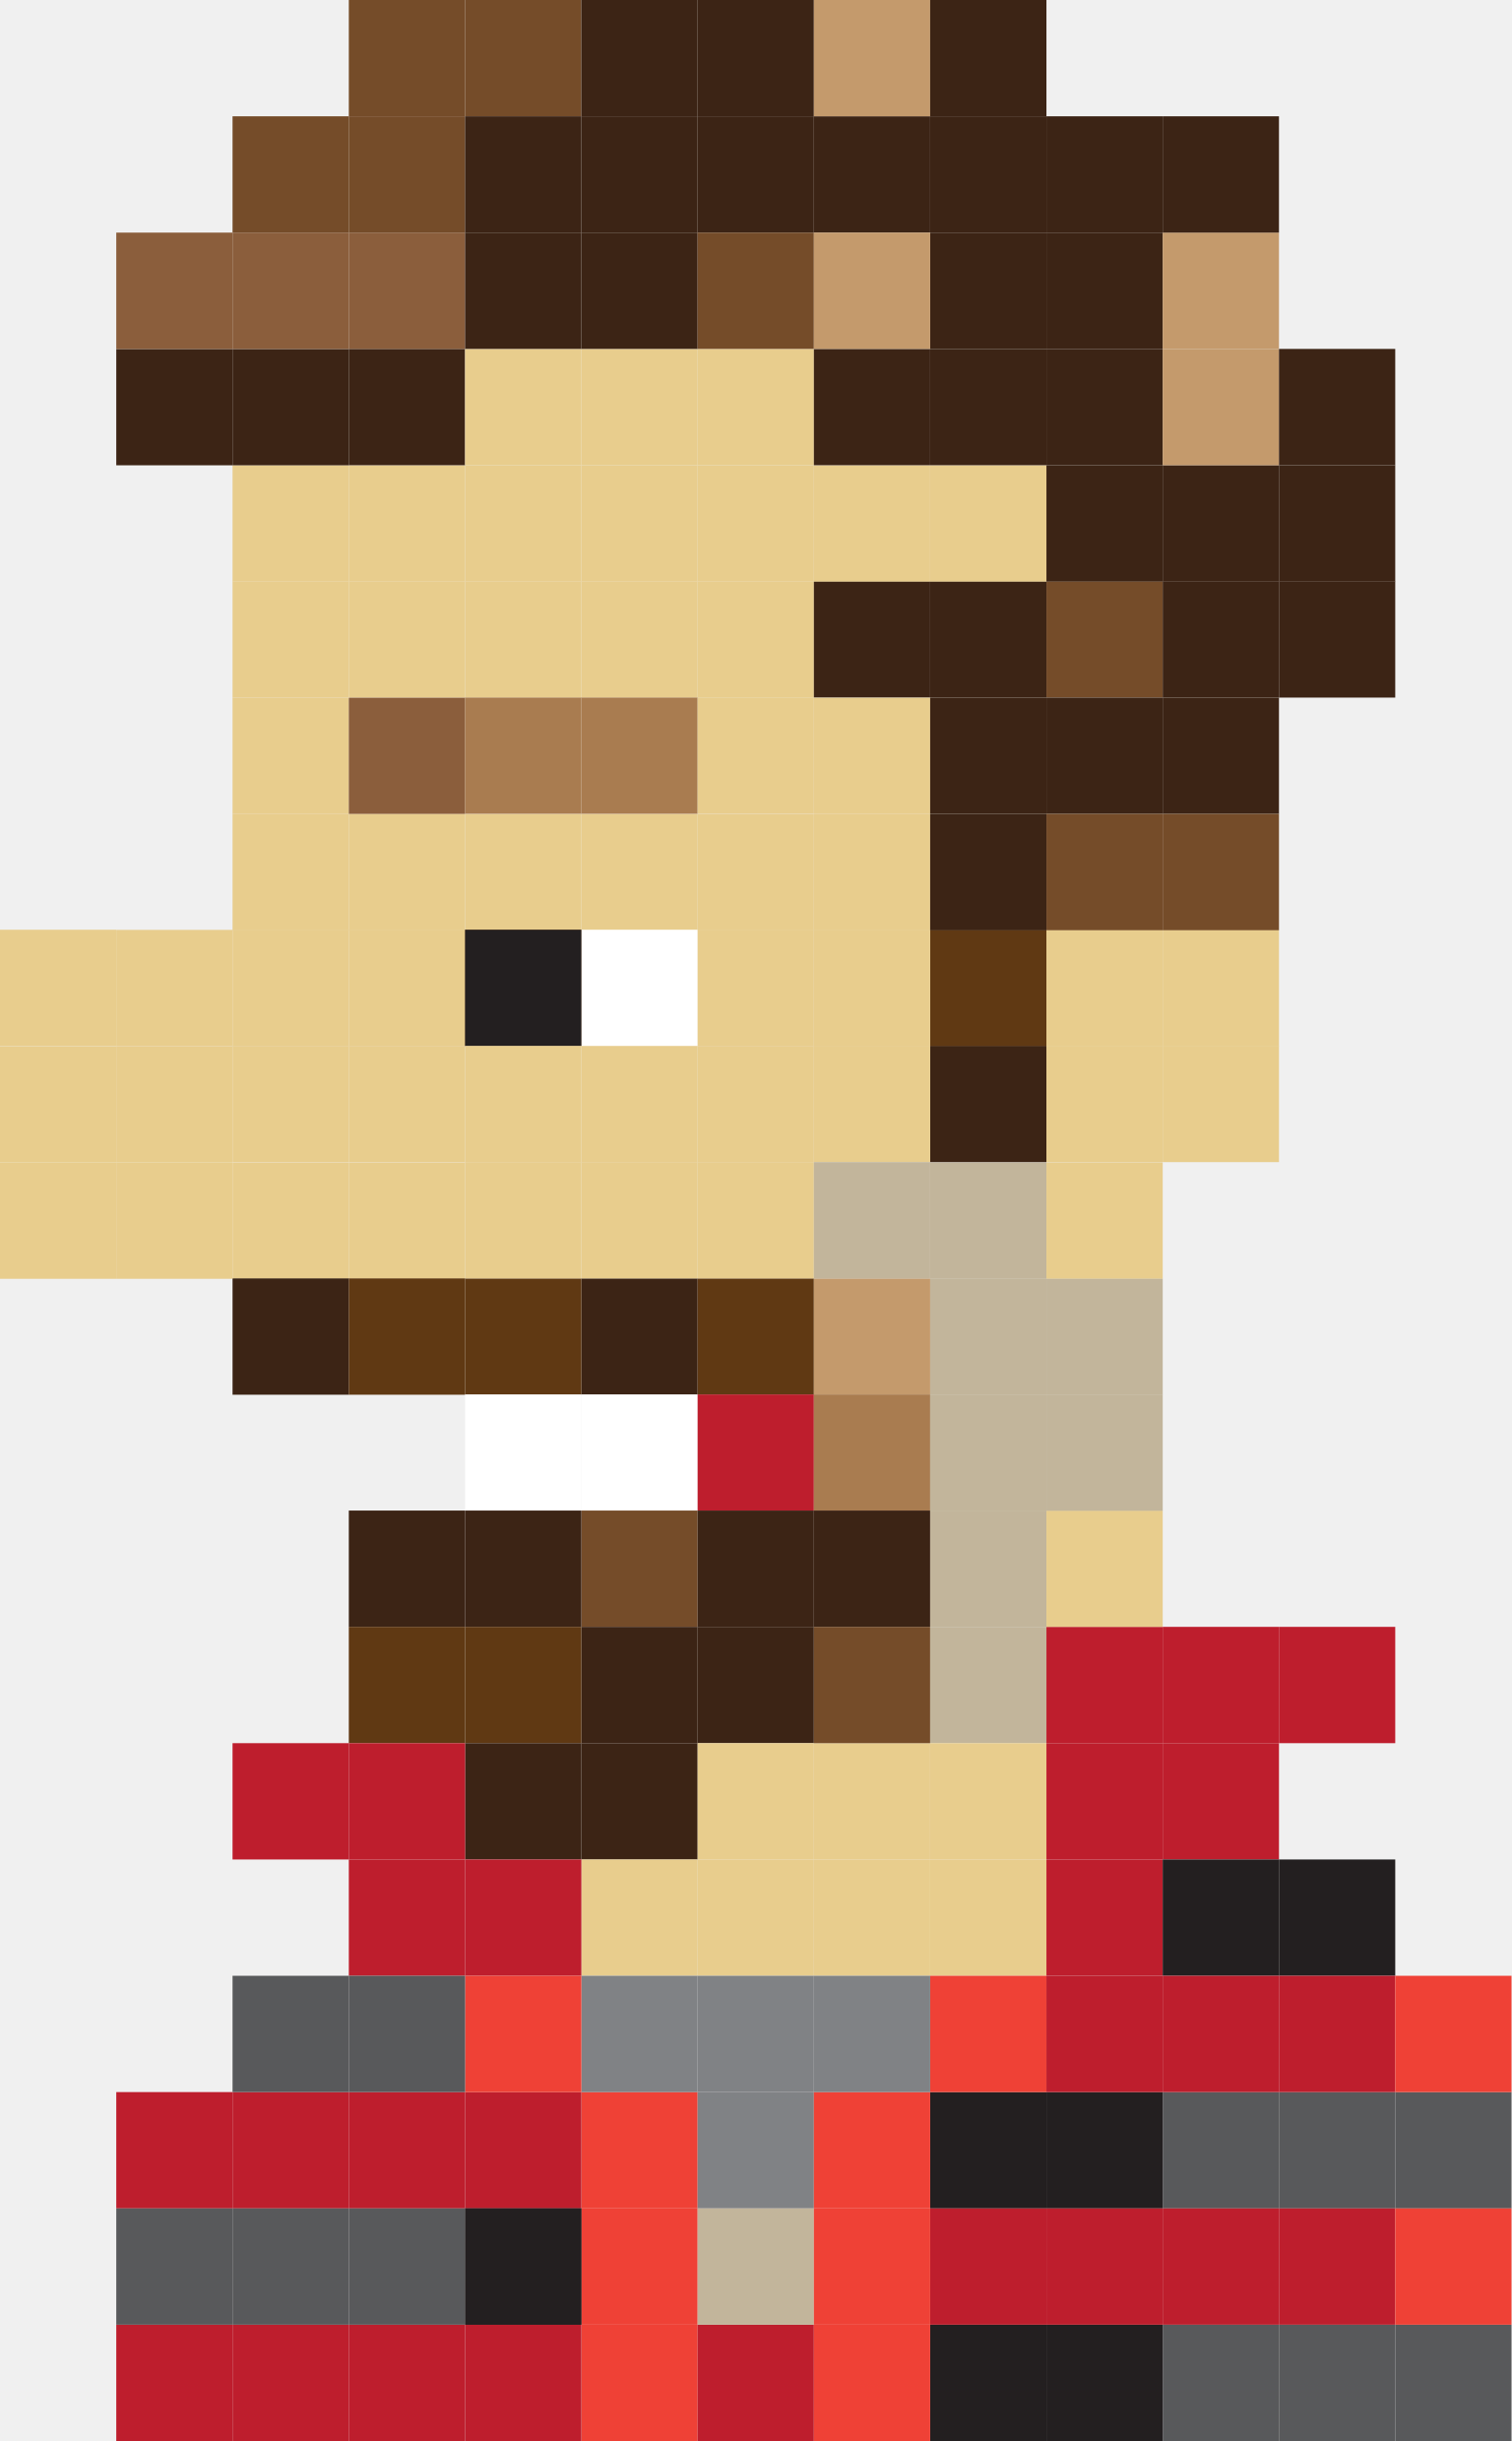
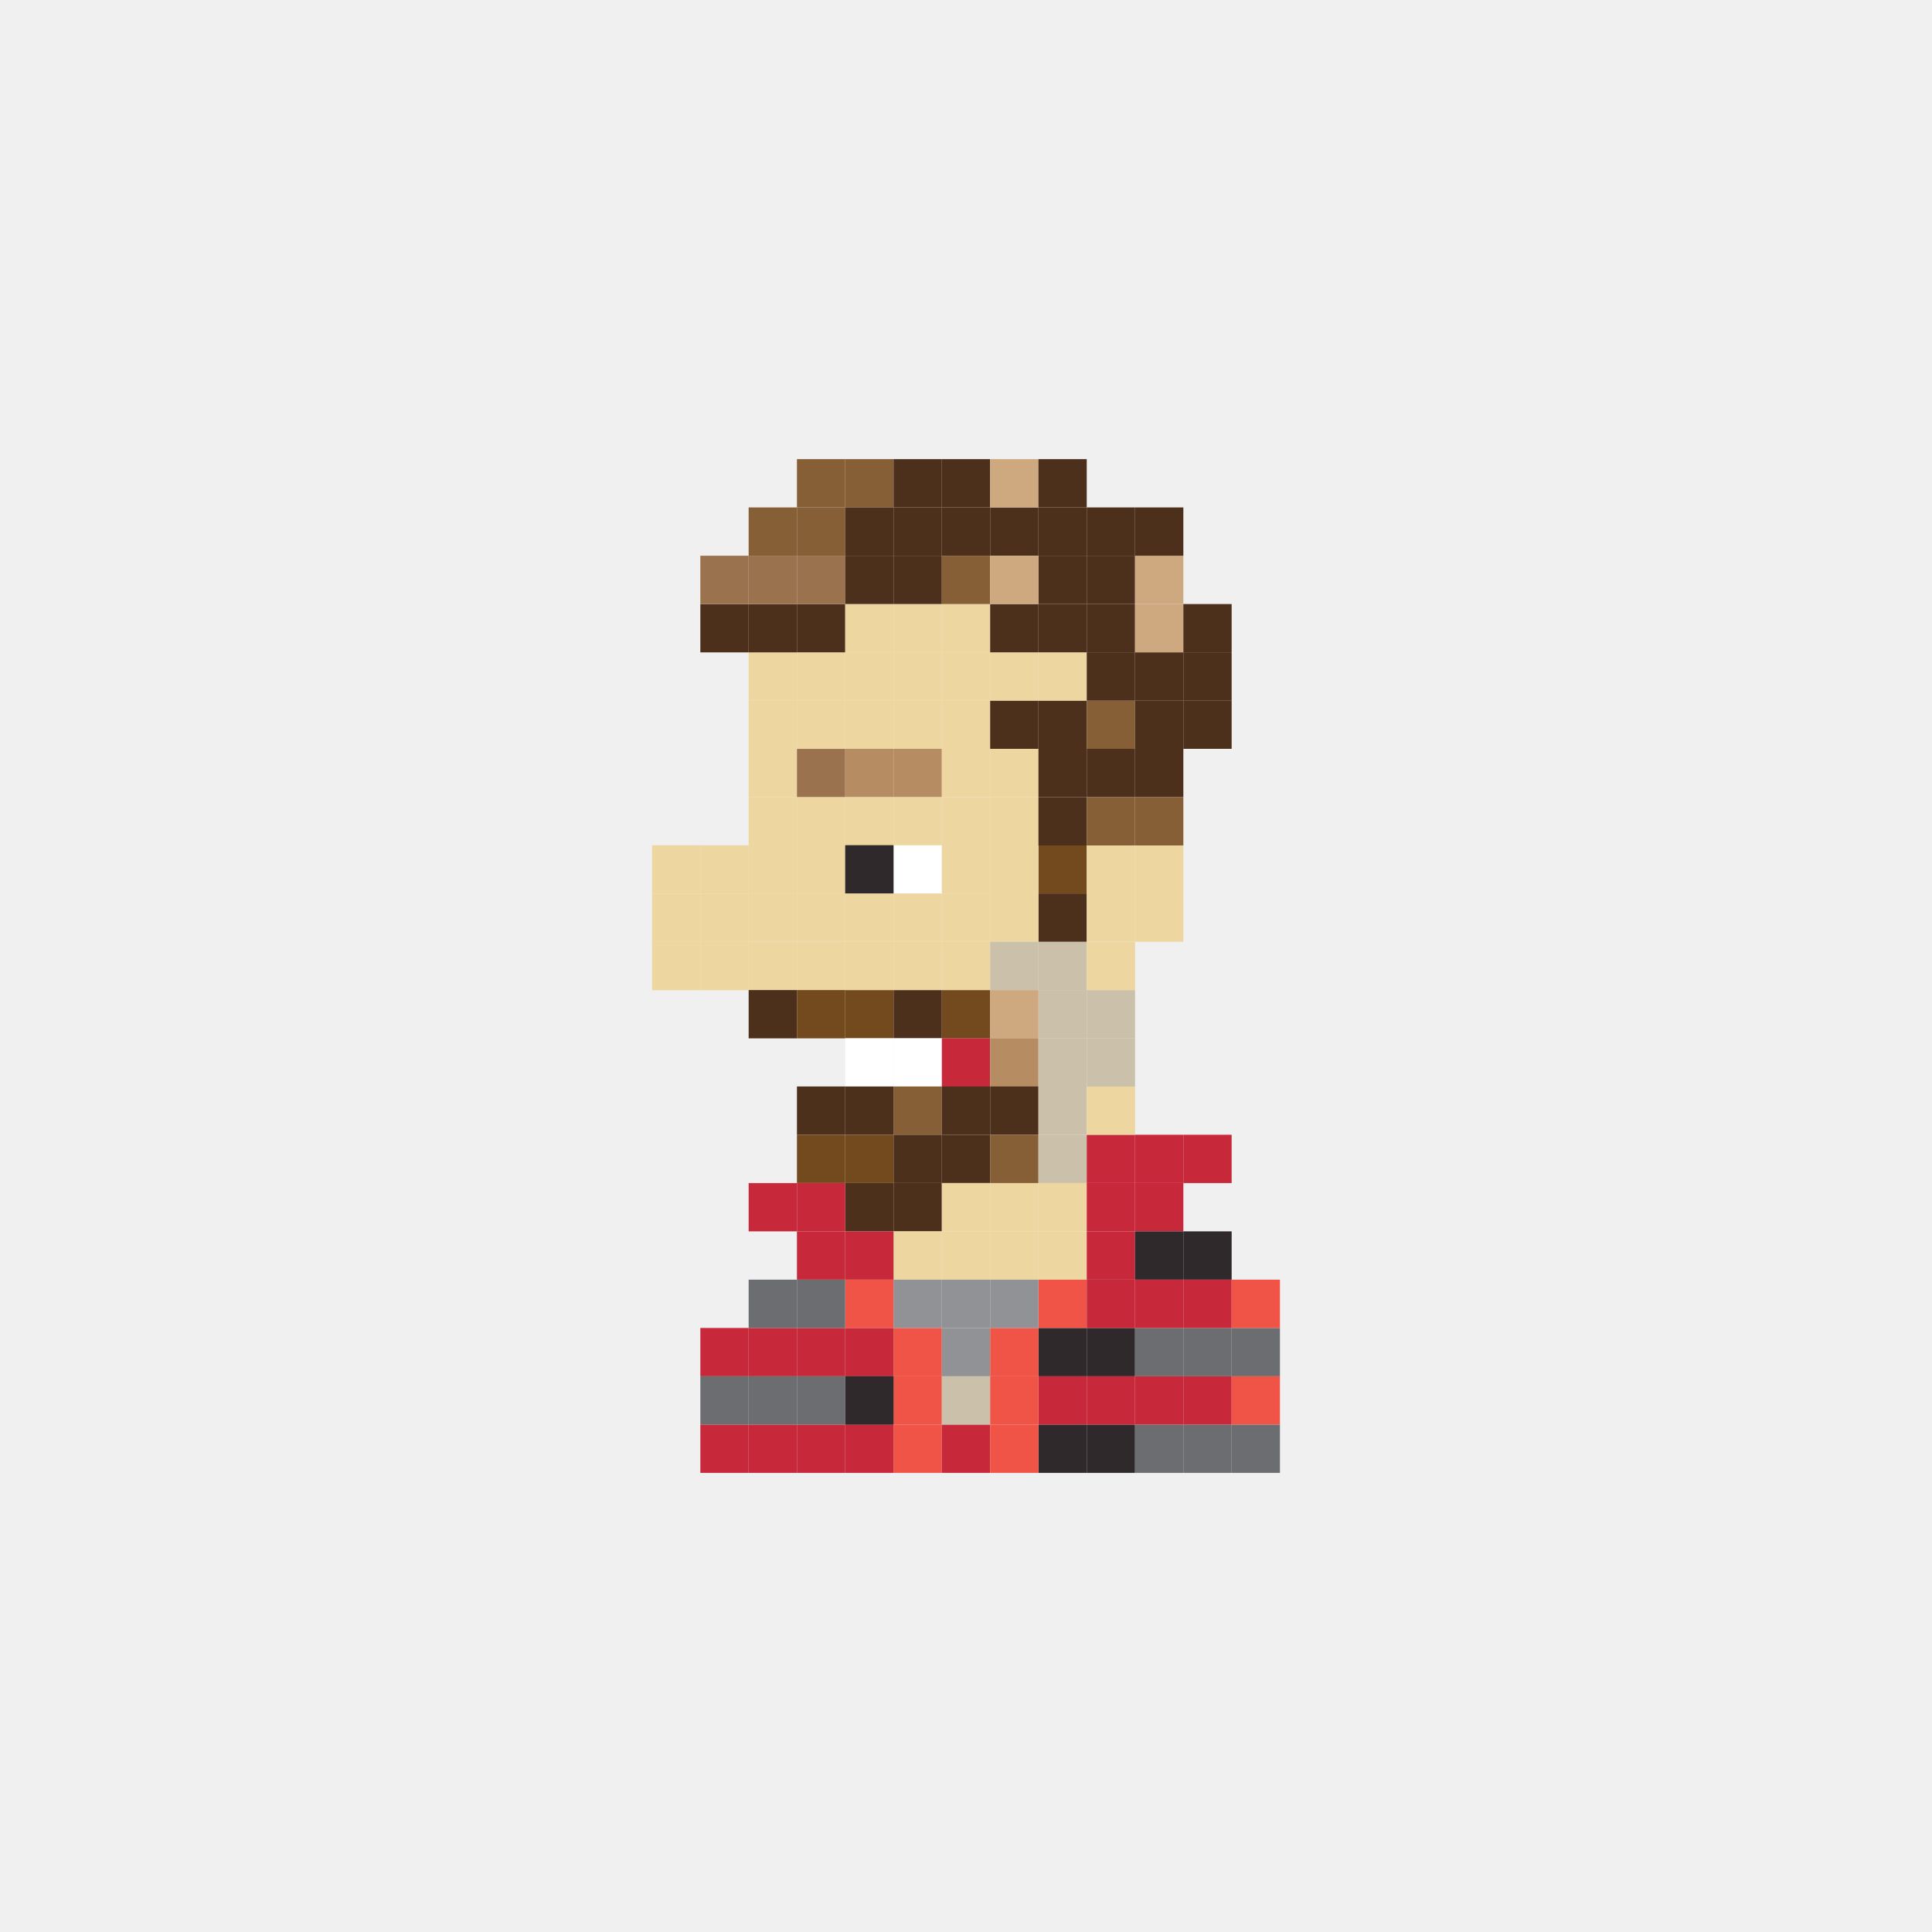
- <svg xmlns="http://www.w3.org/2000/svg" version="1.1" id="Layer_1" x="0px" y="0px" width="19.5px" height="31.482px" viewBox="0 0 19.5 31.482" enable-background="new 0 0 19.5 31.482" xml:space="preserve">
+ <svg xmlns="http://www.w3.org/2000/svg" version="1.1" id="Layer_1" x="0px" y="0px" width="300px" height="300px" viewBox="0 0 300 300" enable-background="new 0 0 300 300" xml:space="preserve">
  <g>
-     <rect x="4.5" y="7.499" fill="#E8CD8D" width="1.5" height="1.5" />
-     <rect x="6" y="7.499" fill="#E8CD8D" width="1.5" height="1.5" />
-     <rect x="7.5" y="7.499" fill="#E8CD8D" width="1.5" height="1.5" />
-     <rect x="9" y="7.499" fill="#E8CD8D" width="1.5" height="1.5" />
-     <rect x="10.5" y="7.497" fill="#3C2415" width="1.5" height="1.5" />
-     <rect x="3" y="8.999" fill="#E8CD8D" width="1.5" height="1.5" />
-     <rect x="4.5" y="8.999" fill="#8B5E3C" width="1.5" height="1.5" />
-     <rect x="6" y="8.997" fill="#A97C50" width="1.5" height="1.5" />
-     <rect x="7.5" y="8.997" fill="#A97C50" width="1.5" height="1.5" />
-     <rect x="9" y="8.997" fill="#E8CD8D" width="1.5" height="1.5" />
-     <rect x="10.5" y="8.999" fill="#E8CD8D" width="1.5" height="1.5" />
-     <rect x="3" y="10.499" fill="#E8CD8D" width="1.5" height="1.5" />
-     <rect x="4.5" y="10.499" fill="#E8CD8D" width="1.5" height="1.5" />
-     <rect x="3" y="11.993" fill="#E8CD8D" width="1.5" height="1.5" />
-     <rect x="4.5" y="11.993" fill="#E8CD8D" width="1.5" height="1.5" />
-     <rect x="3" y="13.49" fill="#E8CD8D" width="1.5" height="1.5" />
-     <rect x="4.5" y="13.49" fill="#E8CD8D" width="1.5" height="1.5" />
-     <rect x="3" y="14.993" fill="#E8CD8D" width="1.5" height="1.5" />
-     <rect x="4.5" y="14.993" fill="#E8CD8D" width="1.5" height="1.5" />
-     <rect x="3" y="16.488" fill="#3C2415" width="1.5" height="1.5" />
-     <rect x="1.5" y="14.993" fill="#E8CD8D" width="1.5" height="1.5" />
-     <rect x="1.5" y="13.493" fill="#E8CD8D" width="1.5" height="1.5" />
-     <rect y="14.993" fill="#E8CD8D" width="1.5" height="1.5" />
-     <rect y="13.493" fill="#E8CD8D" width="1.5" height="1.5" />
-     <rect y="11.991" fill="#E8CD8D" width="1.5" height="1.5" />
-     <rect x="1.5" y="11.993" fill="#E8CD8D" width="1.5" height="1.5" />
-     <rect x="4.5" y="16.488" fill="#603913" width="1.5" height="1.5" />
-     <rect x="7.5" y="16.488" fill="#3C2415" width="1.5" height="1.5" />
-     <rect x="6" y="16.488" fill="#603913" width="1.5" height="1.5" />
-     <rect x="9" y="16.488" fill="#603913" width="1.5" height="1.5" />
-     <rect x="12" y="16.488" fill="#C2B59B" width="1.5" height="1.5" />
-     <rect x="10.5" y="16.488" fill="#C49A6C" width="1.5" height="1.5" />
-     <rect x="7.5" y="17.985" fill="#FFFFFF" width="1.5" height="1.5" />
-     <rect x="6" y="17.985" fill="#FFFFFF" width="1.5" height="1.5" />
-     <rect x="9" y="17.985" fill="#BE1E2D" width="1.5" height="1.5" />
-     <rect x="10.5" y="17.985" fill="#A97C50" width="1.5" height="1.5" />
-     <rect x="7.5" y="19.482" fill="#754C29" width="1.5" height="1.5" />
-     <rect x="6" y="19.482" fill="#3C2415" width="1.5" height="1.5" />
-     <rect x="9" y="19.482" fill="#3C2415" width="1.5" height="1.5" />
-     <rect x="10.5" y="19.482" fill="#3C2415" width="1.5" height="1.5" />
-     <rect x="7.5" y="20.982" fill="#3C2415" width="1.5" height="1.5" />
-     <rect x="6" y="20.982" fill="#603913" width="1.5" height="1.5" />
-     <rect x="4.5" y="19.482" fill="#3C2415" width="1.5" height="1.5" />
-     <rect x="4.5" y="20.982" fill="#603913" width="1.5" height="1.5" />
-     <rect x="9" y="20.982" fill="#3C2415" width="1.5" height="1.5" />
-     <rect x="7.5" y="22.482" fill="#3C2415" width="1.5" height="1.5" />
-     <rect x="6" y="22.482" fill="#3C2415" width="1.5" height="1.5" />
-     <rect x="9" y="22.482" fill="#E8CD8D" width="1.5" height="1.5" />
-     <rect x="7.5" y="23.982" fill="#E8CD8D" width="1.5" height="1.5" />
-     <rect x="9" y="23.982" fill="#E8CD8D" width="1.5" height="1.5" />
-     <rect x="10.5" y="22.482" fill="#E8CD8D" width="1.5" height="1.5" />
-     <rect x="10.5" y="20.982" fill="#754C29" width="1.5" height="1.5" />
-     <rect x="12" y="20.982" fill="#C2B59B" width="1.5" height="1.5" />
-     <rect x="12" y="22.482" fill="#E8CD8D" width="1.5" height="1.5" />
-     <rect x="13.5" y="22.482" fill="#BE1E2D" width="1.5" height="1.5" />
-     <rect x="13.5" y="20.982" fill="#BE1E2D" width="1.5" height="1.5" />
-     <rect x="15" y="22.482" fill="#BE1E2D" width="1.5" height="1.5" />
-     <rect x="15" y="20.982" fill="#BE1E2D" width="1.5" height="1.5" />
-     <rect x="16.5" y="20.982" fill="#BE1E2D" width="1.5" height="1.5" />
-     <rect x="12" y="23.982" fill="#E8CD8D" width="1.5" height="1.5" />
-     <rect x="10.5" y="23.982" fill="#E8CD8D" width="1.5" height="1.5" />
-     <rect x="6" y="23.982" fill="#BE1E2D" width="1.5" height="1.5" />
-     <rect x="4.5" y="23.982" fill="#BE1E2D" width="1.5" height="1.5" />
-     <rect x="4.5" y="22.482" fill="#BE1E2D" width="1.5" height="1.5" />
-     <rect x="3" y="22.482" fill="#BE1E2D" width="1.5" height="1.5" />
-     <rect x="13.5" y="23.982" fill="#BE1E2D" width="1.5" height="1.5" />
-     <rect x="15" y="23.982" fill="#231F20" width="1.5" height="1.5" />
-     <rect x="16.5" y="23.982" fill="#231F20" width="1.5" height="1.5" />
-     <rect x="7.5" y="26.982" fill="#EF4136" width="1.5" height="1.5" />
-     <rect x="9" y="26.982" fill="#808285" width="1.5" height="1.5" />
-     <rect x="12" y="26.982" fill="#231F20" width="1.5" height="1.5" />
-     <rect x="10.5" y="26.982" fill="#EF4136" width="1.5" height="1.5" />
-     <rect x="6" y="26.982" fill="#BE1E2D" width="1.5" height="1.5" />
-     <rect x="6" y="28.482" fill="#231F20" width="1.5" height="1.5" />
-     <rect x="4.5" y="26.982" fill="#BE1E2D" width="1.5" height="1.5" />
-     <rect x="3" y="26.982" fill="#BE1E2D" width="1.5" height="1.5" />
-     <rect x="13.5" y="26.982" fill="#231F20" width="1.5" height="1.5" />
-     <rect x="15" y="26.982" fill="#58595B" width="1.5" height="1.5" />
-     <rect x="16.5" y="26.982" fill="#58595B" width="1.5" height="1.5" />
-     <rect x="18" y="26.982" fill="#58595B" width="1.5" height="1.5" />
-     <rect x="7.5" y="29.982" fill="#EF4136" width="1.5" height="1.5" />
-     <rect x="9" y="29.982" fill="#BE1E2D" width="1.5" height="1.5" />
-     <rect x="12" y="29.982" fill="#231F20" width="1.5" height="1.5" />
-     <rect x="10.5" y="29.982" fill="#EF4136" width="1.5" height="1.5" />
-     <rect x="6" y="29.982" fill="#BE1E2D" width="1.5" height="1.5" />
-     <rect x="4.5" y="29.982" fill="#BE1E2D" width="1.5" height="1.5" />
-     <rect x="3" y="29.982" fill="#BE1E2D" width="1.5" height="1.5" />
-     <rect x="13.5" y="29.982" fill="#231F20" width="1.5" height="1.5" />
-     <rect x="15" y="29.982" fill="#58595B" width="1.5" height="1.5" />
-     <rect x="16.5" y="29.982" fill="#58595B" width="1.5" height="1.5" />
-     <rect x="18" y="29.982" fill="#58595B" width="1.5" height="1.5" />
-     <rect x="7.5" y="25.482" fill="#808285" width="1.5" height="1.5" />
-     <rect x="9" y="25.482" fill="#808285" width="1.5" height="1.5" />
-     <rect x="12" y="25.482" fill="#EF4136" width="1.5" height="1.5" />
-     <rect x="10.5" y="25.482" fill="#808285" width="1.5" height="1.5" />
-     <rect x="6" y="25.482" fill="#EF4136" width="1.5" height="1.5" />
-     <rect x="4.5" y="25.482" fill="#58595B" width="1.5" height="1.5" />
-     <rect x="3" y="25.482" fill="#58595B" width="1.5" height="1.5" />
-     <rect x="13.5" y="25.482" fill="#BE1E2D" width="1.5" height="1.5" />
-     <rect x="15" y="25.482" fill="#BE1E2D" width="1.5" height="1.5" />
-     <rect x="16.5" y="25.482" fill="#BE1E2D" width="1.5" height="1.5" />
-     <rect x="18" y="25.482" fill="#EF4136" width="1.5" height="1.5" />
-     <rect x="7.5" y="28.482" fill="#EF4136" width="1.5" height="1.5" />
-     <rect x="9" y="28.482" fill="#C2B59B" width="1.5" height="1.5" />
-     <rect x="12" y="28.482" fill="#BE1E2D" width="1.5" height="1.5" />
-     <rect x="10.5" y="28.482" fill="#EF4136" width="1.5" height="1.5" />
-     <rect x="6" y="28.482" fill="#231F20" width="1.5" height="1.5" />
-     <rect x="4.5" y="28.482" fill="#58595B" width="1.5" height="1.5" />
-     <rect x="3" y="28.482" fill="#58595B" width="1.5" height="1.5" />
-     <rect x="1.5" y="26.982" fill="#BE1E2D" width="1.5" height="1.5" />
-     <rect x="1.5" y="29.982" fill="#BE1E2D" width="1.5" height="1.5" />
-     <rect x="1.5" y="28.482" fill="#58595B" width="1.5" height="1.5" />
-     <rect x="13.5" y="28.482" fill="#BE1E2D" width="1.5" height="1.5" />
-     <rect x="15" y="28.482" fill="#BE1E2D" width="1.5" height="1.5" />
-     <rect x="16.5" y="28.482" fill="#BE1E2D" width="1.5" height="1.5" />
-     <rect x="18" y="28.482" fill="#EF4136" width="1.5" height="1.5" />
-     <rect x="13.5" y="16.488" fill="#C2B59B" width="1.5" height="1.5" />
-     <rect x="12" y="14.991" fill="#C2B59B" width="1.5" height="1.5" />
-     <rect x="13.5" y="14.991" fill="#E8CD8D" width="1.5" height="1.5" />
-     <rect x="12" y="19.482" fill="#C2B59B" width="1.5" height="1.5" />
-     <rect x="13.5" y="19.482" fill="#E8CD8D" width="1.5" height="1.5" />
-     <rect x="12" y="17.985" fill="#C2B59B" width="1.5" height="1.5" />
-     <rect x="13.5" y="17.985" fill="#C2B59B" width="1.5" height="1.5" />
-     <rect x="12" y="13.488" fill="#3C2415" width="1.5" height="1.5" />
-     <rect x="13.5" y="13.488" fill="#E8CD8D" width="1.5" height="1.5" />
-     <rect x="12" y="11.991" fill="#603913" width="1.5" height="1.5" />
-     <rect x="13.5" y="11.991" fill="#E8CD8D" width="1.5" height="1.5" />
-     <rect x="15" y="13.488" fill="#E8CD8D" width="1.5" height="1.5" />
-     <rect x="15" y="11.991" fill="#E8CD8D" width="1.5" height="1.5" />
-     <rect x="6" y="10.499" fill="#E8CD8D" width="1.5" height="1.5" />
-     <rect x="7.5" y="10.499" fill="#E8CD8D" width="1.5" height="1.5" />
-     <rect x="9" y="10.499" fill="#E8CD8D" width="1.5" height="1.5" />
-     <rect x="10.5" y="10.499" fill="#E8CD8D" width="1.5" height="1.5" />
-     <rect x="6" y="11.991" fill="#AA6D2D" width="1.5" height="1.5" />
-     <rect x="7.5" y="11.991" fill="#FFFFFF" width="1.5" height="1.5" />
-     <rect x="6" y="11.991" fill="#231F20" width="1.5" height="1.5" />
-     <rect x="9" y="11.993" fill="#E8CD8D" width="1.5" height="1.5" />
-     <rect x="10.5" y="11.993" fill="#E8CD8D" width="1.5" height="1.5" />
-     <rect x="6" y="13.49" fill="#E8CD8D" width="1.5" height="1.5" />
-     <rect x="7.5" y="13.49" fill="#E8CD8D" width="1.5" height="1.5" />
-     <rect x="9" y="13.49" fill="#E8CD8D" width="1.5" height="1.5" />
-     <rect x="10.5" y="13.488" fill="#E8CD8D" width="1.5" height="1.5" />
-     <rect x="6" y="14.988" fill="#E8CD8D" width="1.5" height="1.5" />
-     <rect x="7.5" y="14.988" fill="#E8CD8D" width="1.5" height="1.5" />
-     <rect x="9" y="14.988" fill="#E8CD8D" width="1.5" height="1.5" />
-     <rect x="10.5" y="14.988" fill="#C2B59B" width="1.5" height="1.5" />
-     <rect x="12" y="7.497" fill="#3C2415" width="1.5" height="1.5" />
-     <rect x="13.5" y="7.497" fill="#754C29" width="1.5" height="1.5" />
-     <rect x="4.5" y="6.001" fill="#E8CD8D" width="1.5" height="1.5" />
-     <rect x="3" y="7.499" fill="#E8CD8D" width="1.5" height="1.5" />
-     <rect x="3" y="6.001" fill="#E8CD8D" width="1.5" height="1.5" />
-     <rect x="3" y="4.501" fill="#3C2415" width="1.5" height="1.5" />
-     <rect x="3" y="3" fill="#8B5E3C" width="1.5" height="1.5" />
-     <rect x="1.5" y="4.501" fill="#3C2415" width="1.5" height="1.5" />
-     <rect x="1.5" y="3" fill="#8B5E3C" width="1.5" height="1.5" />
-     <rect x="6" y="6.001" fill="#E8CD8D" width="1.5" height="1.5" />
-     <rect x="7.5" y="6.001" fill="#E8CD8D" width="1.5" height="1.5" />
-     <rect x="9" y="6.001" fill="#E8CD8D" width="1.5" height="1.5" />
-     <rect x="10.5" y="6.001" fill="#E8CD8D" width="1.5" height="1.5" />
-     <rect x="4.5" y="4.5" fill="#3C2415" width="1.5" height="1.5" />
-     <rect x="6" y="4.501" fill="#E8CD8D" width="1.5" height="1.5" />
-     <rect x="7.5" y="4.501" fill="#E8CD8D" width="1.5" height="1.5" />
-     <rect x="9" y="4.501" fill="#E8CD8D" width="1.5" height="1.5" />
-     <rect x="10.5" y="4.5" fill="#3C2415" width="1.5" height="1.5" />
-     <rect x="12" y="6.001" fill="#E8CD8D" width="1.5" height="1.5" />
-     <rect x="12" y="4.5" fill="#3C2415" width="1.5" height="1.5" />
-     <rect x="4.5" y="3" fill="#8B5E3C" width="1.5" height="1.5" />
-     <rect x="4.5" y="1.5" fill="#754C29" width="1.5" height="1.5" />
-     <rect x="3" y="1.5" fill="#754C29" width="1.5" height="1.5" />
-     <rect x="4.5" fill="#754C29" width="1.5" height="1.5" />
-     <rect x="6" fill="#754C29" width="1.5" height="1.5" />
-     <rect x="6" y="1.5" fill="#3C2415" width="1.5" height="1.5" />
-     <rect x="7.5" y="1.5" fill="#3C2415" width="1.5" height="1.5" />
-     <rect x="9" y="1.5" fill="#3C2415" width="1.5" height="1.5" />
-     <rect x="10.5" y="1.5" fill="#3C2415" width="1.5" height="1.5" />
-     <rect x="12" y="3" fill="#3C2415" width="1.5" height="1.5" />
-     <rect x="12" y="1.5" fill="#3C2415" width="1.5" height="1.5" />
-     <rect x="7.5" fill="#3C2415" width="1.5" height="1.5" />
-     <rect x="9" fill="#3C2415" width="1.5" height="1.5" />
-     <rect x="10.5" fill="#C49A6C" width="1.5" height="1.5" />
-     <rect x="12" fill="#3C2415" width="1.5" height="1.5" />
-     <rect x="13.5" y="3" fill="#3C2415" width="1.5" height="1.5" />
-     <rect x="6" y="3" fill="#3C2415" width="1.5" height="1.5" />
-     <rect x="7.5" y="3" fill="#3C2415" width="1.5" height="1.5" />
-     <rect x="9" y="3" fill="#754C29" width="1.5" height="1.5" />
-     <rect x="10.5" y="3" fill="#C49A6C" width="1.5" height="1.5" />
-     <rect x="13.5" y="6" fill="#3C2415" width="1.5" height="1.5" />
-     <rect x="13.5" y="4.5" fill="#3C2415" width="1.5" height="1.5" />
-     <rect x="12" y="8.997" fill="#3C2415" width="1.5" height="1.5" />
-     <rect x="13.5" y="8.997" fill="#3C2415" width="1.5" height="1.5" />
-     <rect x="12" y="10.497" fill="#3C2415" width="1.5" height="1.5" />
-     <rect x="13.5" y="10.497" fill="#754C29" width="1.5" height="1.5" />
-     <rect x="15" y="7.497" fill="#3C2415" width="1.5" height="1.5" />
-     <rect x="15" y="6" fill="#3C2415" width="1.5" height="1.5" />
-     <rect x="15" y="4.5" fill="#C49A6C" width="1.5" height="1.5" />
-     <rect x="15" y="3" fill="#C49A6C" width="1.5" height="1.5" />
-     <rect x="13.5" y="1.5" fill="#3C2415" width="1.5" height="1.5" />
-     <rect x="15" y="1.5" fill="#3C2415" width="1.5" height="1.5" />
-     <rect x="16.5" y="7.497" fill="#3C2415" width="1.5" height="1.5" />
-     <rect x="16.5" y="6" fill="#3C2415" width="1.5" height="1.5" />
-     <rect x="16.5" y="4.5" fill="#3C2415" width="1.5" height="1.5" />
-     <rect x="15" y="8.997" fill="#3C2415" width="1.5" height="1.5" />
-     <rect x="15" y="10.497" fill="#754C29" width="1.5" height="1.5" />
+     <rect x="123.75" y="108.787" fill="#EDD69F" width="7.5" height="7.5" />
+     <rect x="131.25" y="108.787" fill="#EDD69F" width="7.5" height="7.5" />
+     <rect x="138.75" y="108.787" fill="#EDD69F" width="7.5" height="7.5" />
+     <rect x="146.25" y="108.787" fill="#EDD69F" width="7.5" height="7.5" />
+     <rect x="153.75" y="108.779" fill="#4D301C" width="7.5" height="7.5" />
+     <rect x="116.25" y="116.287" fill="#EDD69F" width="7.5" height="7.5" />
+     <rect x="123.75" y="116.287" fill="#9B724E" width="7.5" height="7.5" />
+     <rect x="131.25" y="116.279" fill="#B68D63" width="7.5" height="7.5" />
+     <rect x="138.75" y="116.279" fill="#B68D63" width="7.5" height="7.5" />
+     <rect x="146.25" y="116.279" fill="#EDD69F" width="7.5" height="7.5" />
+     <rect x="153.75" y="116.287" fill="#EDD69F" width="7.5" height="7.5" />
+     <rect x="116.25" y="123.787" fill="#EDD69F" width="7.5" height="7.5" />
+     <rect x="123.75" y="123.787" fill="#EDD69F" width="7.5" height="7.5" />
+     <rect x="116.25" y="131.257" fill="#EDD69F" width="7.5" height="7.5" />
+     <rect x="123.75" y="131.257" fill="#EDD69F" width="7.5" height="7.5" />
+     <rect x="116.25" y="138.743" fill="#EDD69F" width="7.5" height="7.5" />
+     <rect x="123.75" y="138.743" fill="#EDD69F" width="7.5" height="7.5" />
+     <rect x="116.25" y="146.257" fill="#EDD69F" width="7.5" height="7.5" />
+     <rect x="123.75" y="146.257" fill="#EDD69F" width="7.5" height="7.5" />
+     <rect x="116.25" y="153.735" fill="#4D301C" width="7.5" height="7.5" />
+     <rect x="108.75" y="146.257" fill="#EDD69F" width="7.5" height="7.5" />
+     <rect x="108.75" y="138.757" fill="#EDD69F" width="7.5" height="7.5" />
+     <rect x="101.25" y="146.257" fill="#EDD69F" width="7.5" height="7.5" />
+     <rect x="101.25" y="138.757" fill="#EDD69F" width="7.5" height="7.5" />
+     <rect x="101.25" y="131.25" fill="#EDD69F" width="7.5" height="7.5" />
+     <rect x="108.75" y="131.257" fill="#EDD69F" width="7.5" height="7.5" />
+     <rect x="123.75" y="153.735" fill="#734A1D" width="7.5" height="7.5" />
+     <rect x="138.75" y="153.735" fill="#4D301C" width="7.5" height="7.5" />
+     <rect x="131.25" y="153.735" fill="#734A1D" width="7.5" height="7.5" />
+     <rect x="146.25" y="153.735" fill="#734A1D" width="7.5" height="7.5" />
+     <rect x="161.25" y="153.735" fill="#CBC0A9" width="7.5" height="7.5" />
+     <rect x="153.75" y="153.735" fill="#CEA980" width="7.5" height="7.5" />
+     <rect x="138.75" y="161.221" fill="#FFFFFF" width="7.5" height="7.5" />
+     <rect x="131.25" y="161.221" fill="#FFFFFF" width="7.5" height="7.5" />
+     <rect x="146.25" y="161.221" fill="#C7293B" width="7.5" height="7.5" />
+     <rect x="153.75" y="161.221" fill="#B68D63" width="7.5" height="7.5" />
+     <rect x="138.75" y="168.706" fill="#865F36" width="7.5" height="7.5" />
+     <rect x="131.25" y="168.706" fill="#4D301C" width="7.5" height="7.5" />
+     <rect x="146.25" y="168.706" fill="#4D301C" width="7.5" height="7.5" />
+     <rect x="153.75" y="168.706" fill="#4D301C" width="7.5" height="7.5" />
+     <rect x="138.75" y="176.206" fill="#4D301C" width="7.5" height="7.5" />
+     <rect x="131.25" y="176.206" fill="#734A1D" width="7.5" height="7.5" />
+     <rect x="123.75" y="168.706" fill="#4D301C" width="7.5" height="7.5" />
+     <rect x="123.75" y="176.206" fill="#734A1D" width="7.5" height="7.5" />
+     <rect x="146.25" y="176.206" fill="#4D301C" width="7.5" height="7.5" />
+     <rect x="138.75" y="183.706" fill="#4D301C" width="7.5" height="7.5" />
+     <rect x="131.25" y="183.706" fill="#4D301C" width="7.5" height="7.5" />
+     <rect x="146.25" y="183.706" fill="#EDD69F" width="7.5" height="7.5" />
+     <rect x="138.75" y="191.206" fill="#EDD69F" width="7.5" height="7.5" />
+     <rect x="146.25" y="191.206" fill="#EDD69F" width="7.5" height="7.5" />
+     <rect x="153.75" y="183.706" fill="#EDD69F" width="7.5" height="7.5" />
+     <rect x="153.75" y="176.206" fill="#865F36" width="7.5" height="7.5" />
+     <rect x="161.25" y="176.206" fill="#CBC0A9" width="7.5" height="7.5" />
+     <rect x="161.25" y="183.706" fill="#EDD69F" width="7.5" height="7.5" />
+     <rect x="168.75" y="183.706" fill="#C7293B" width="7.5" height="7.5" />
+     <rect x="168.75" y="176.206" fill="#C7293B" width="7.5" height="7.5" />
+     <rect x="176.25" y="183.706" fill="#C7293B" width="7.5" height="7.5" />
+     <rect x="176.25" y="176.206" fill="#C7293B" width="7.5" height="7.5" />
+     <rect x="183.75" y="176.206" fill="#C7293B" width="7.5" height="7.5" />
+     <rect x="161.25" y="191.206" fill="#EDD69F" width="7.5" height="7.5" />
+     <rect x="153.75" y="191.206" fill="#EDD69F" width="7.5" height="7.5" />
+     <rect x="131.25" y="191.206" fill="#C7293B" width="7.5" height="7.5" />
+     <rect x="123.75" y="191.206" fill="#C7293B" width="7.5" height="7.5" />
+     <rect x="123.75" y="183.706" fill="#C7293B" width="7.5" height="7.5" />
+     <rect x="116.25" y="183.706" fill="#C7293B" width="7.5" height="7.5" />
+     <rect x="168.75" y="191.206" fill="#C7293B" width="7.5" height="7.5" />
+     <rect x="176.25" y="191.206" fill="#2F292B" width="7.5" height="7.5" />
+     <rect x="183.75" y="191.206" fill="#2F292B" width="7.5" height="7.5" />
+     <rect x="138.75" y="206.206" fill="#EF5446" width="7.5" height="7.5" />
+     <rect x="146.25" y="206.206" fill="#919295" width="7.5" height="7.5" />
+     <rect x="161.25" y="206.206" fill="#2F292B" width="7.5" height="7.5" />
+     <rect x="153.75" y="206.206" fill="#EF5446" width="7.5" height="7.5" />
+     <rect x="131.25" y="206.206" fill="#C7293B" width="7.5" height="7.5" />
+     <rect x="131.25" y="213.706" fill="#2F292B" width="7.5" height="7.5" />
+     <rect x="123.75" y="206.206" fill="#C7293B" width="7.5" height="7.5" />
+     <rect x="116.25" y="206.206" fill="#C7293B" width="7.5" height="7.5" />
+     <rect x="168.75" y="206.206" fill="#2F292B" width="7.5" height="7.5" />
+     <rect x="176.25" y="206.206" fill="#6C6D70" width="7.5" height="7.5" />
+     <rect x="183.75" y="206.206" fill="#6C6D70" width="7.5" height="7.5" />
+     <rect x="191.25" y="206.206" fill="#6C6D70" width="7.5" height="7.5" />
+     <rect x="138.75" y="221.206" fill="#EF5446" width="7.5" height="7.5" />
+     <rect x="146.25" y="221.206" fill="#C7293B" width="7.5" height="7.5" />
+     <rect x="161.25" y="221.206" fill="#2F292B" width="7.5" height="7.5" />
+     <rect x="153.75" y="221.206" fill="#EF5446" width="7.5" height="7.5" />
+     <rect x="131.25" y="221.206" fill="#C7293B" width="7.5" height="7.5" />
+     <rect x="123.75" y="221.206" fill="#C7293B" width="7.5" height="7.5" />
+     <rect x="116.25" y="221.206" fill="#C7293B" width="7.5" height="7.5" />
+     <rect x="168.75" y="221.206" fill="#2F292B" width="7.5" height="7.5" />
+     <rect x="176.25" y="221.206" fill="#6C6D70" width="7.5" height="7.5" />
+     <rect x="183.75" y="221.206" fill="#6C6D70" width="7.5" height="7.5" />
+     <rect x="191.25" y="221.206" fill="#6C6D70" width="7.5" height="7.5" />
+     <rect x="138.75" y="198.706" fill="#919295" width="7.5" height="7.5" />
+     <rect x="146.25" y="198.706" fill="#919295" width="7.5" height="7.5" />
+     <rect x="161.25" y="198.706" fill="#EF5446" width="7.5" height="7.5" />
+     <rect x="153.75" y="198.706" fill="#919295" width="7.5" height="7.5" />
+     <rect x="131.25" y="198.706" fill="#EF5446" width="7.5" height="7.5" />
+     <rect x="123.75" y="198.706" fill="#6C6D70" width="7.5" height="7.5" />
+     <rect x="116.25" y="198.706" fill="#6C6D70" width="7.5" height="7.5" />
+     <rect x="168.75" y="198.706" fill="#C7293B" width="7.5" height="7.5" />
+     <rect x="176.25" y="198.706" fill="#C7293B" width="7.5" height="7.5" />
+     <rect x="183.75" y="198.706" fill="#C7293B" width="7.5" height="7.5" />
+     <rect x="191.25" y="198.706" fill="#EF5446" width="7.5" height="7.5" />
+     <rect x="138.75" y="213.706" fill="#EF5446" width="7.5" height="7.5" />
+     <rect x="146.25" y="213.706" fill="#CBC0A9" width="7.5" height="7.5" />
+     <rect x="161.25" y="213.706" fill="#C7293B" width="7.5" height="7.5" />
+     <rect x="153.75" y="213.706" fill="#EF5446" width="7.5" height="7.5" />
+     <rect x="131.25" y="213.706" fill="#2F292B" width="7.5" height="7.5" />
+     <rect x="123.75" y="213.706" fill="#6C6D70" width="7.5" height="7.5" />
+     <rect x="116.25" y="213.706" fill="#6C6D70" width="7.5" height="7.5" />
+     <rect x="108.75" y="206.206" fill="#C7293B" width="7.5" height="7.5" />
+     <rect x="108.75" y="221.206" fill="#C7293B" width="7.5" height="7.5" />
+     <rect x="108.75" y="213.706" fill="#6C6D70" width="7.5" height="7.5" />
+     <rect x="168.75" y="213.706" fill="#C7293B" width="7.5" height="7.5" />
+     <rect x="176.25" y="213.706" fill="#C7293B" width="7.5" height="7.5" />
+     <rect x="183.75" y="213.706" fill="#C7293B" width="7.5" height="7.5" />
+     <rect x="191.25" y="213.706" fill="#EF5446" width="7.5" height="7.5" />
+     <rect x="168.75" y="153.735" fill="#CBC0A9" width="7.5" height="7.5" />
+     <rect x="161.25" y="146.25" fill="#CBC0A9" width="7.5" height="7.5" />
+     <rect x="168.75" y="146.25" fill="#EDD69F" width="7.5" height="7.5" />
+     <rect x="161.25" y="168.706" fill="#CBC0A9" width="7.5" height="7.5" />
+     <rect x="168.75" y="168.706" fill="#EDD69F" width="7.5" height="7.5" />
+     <rect x="161.25" y="161.221" fill="#CBC0A9" width="7.5" height="7.5" />
+     <rect x="168.75" y="161.221" fill="#CBC0A9" width="7.5" height="7.5" />
+     <rect x="161.25" y="138.735" fill="#4D301C" width="7.5" height="7.5" />
+     <rect x="168.75" y="138.735" fill="#EDD69F" width="7.5" height="7.5" />
+     <rect x="161.25" y="131.25" fill="#734A1D" width="7.5" height="7.5" />
+     <rect x="168.75" y="131.25" fill="#EDD69F" width="7.5" height="7.5" />
+     <rect x="176.25" y="138.735" fill="#EDD69F" width="7.5" height="7.5" />
+     <rect x="176.25" y="131.25" fill="#EDD69F" width="7.5" height="7.5" />
+     <rect x="131.25" y="123.787" fill="#EDD69F" width="7.5" height="7.5" />
+     <rect x="138.75" y="123.787" fill="#EDD69F" width="7.5" height="7.5" />
+     <rect x="146.25" y="123.787" fill="#EDD69F" width="7.5" height="7.5" />
+     <rect x="153.75" y="123.787" fill="#EDD69F" width="7.5" height="7.5" />
+     <rect x="131.25" y="131.25" fill="#B7803B" width="7.5" height="7.5" />
+     <rect x="138.75" y="131.25" fill="#FFFFFF" width="7.5" height="7.5" />
+     <rect x="131.25" y="131.25" fill="#2F292B" width="7.5" height="7.5" />
+     <rect x="146.25" y="131.257" fill="#EDD69F" width="7.5" height="7.5" />
+     <rect x="153.75" y="131.257" fill="#EDD69F" width="7.5" height="7.5" />
+     <rect x="131.25" y="138.743" fill="#EDD69F" width="7.5" height="7.5" />
+     <rect x="138.75" y="138.743" fill="#EDD69F" width="7.5" height="7.5" />
+     <rect x="146.25" y="138.743" fill="#EDD69F" width="7.5" height="7.5" />
+     <rect x="153.75" y="138.735" fill="#EDD69F" width="7.5" height="7.5" />
+     <rect x="131.25" y="146.235" fill="#EDD69F" width="7.5" height="7.5" />
+     <rect x="138.75" y="146.235" fill="#EDD69F" width="7.5" height="7.5" />
+     <rect x="146.25" y="146.235" fill="#EDD69F" width="7.5" height="7.5" />
+     <rect x="153.75" y="146.235" fill="#CBC0A9" width="7.5" height="7.5" />
+     <rect x="161.25" y="108.779" fill="#4D301C" width="7.5" height="7.5" />
+     <rect x="168.75" y="108.779" fill="#865F36" width="7.5" height="7.5" />
+     <rect x="123.75" y="101.301" fill="#EDD69F" width="7.5" height="7.5" />
+     <rect x="116.25" y="108.787" fill="#EDD69F" width="7.5" height="7.5" />
+     <rect x="116.25" y="101.301" fill="#EDD69F" width="7.5" height="7.5" />
+     <rect x="116.25" y="93.801" fill="#4D301C" width="7.5" height="7.5" />
+     <rect x="116.25" y="86.294" fill="#9B724E" width="7.5" height="7.5" />
+     <rect x="108.75" y="93.801" fill="#4D301C" width="7.5" height="7.5" />
+     <rect x="108.75" y="86.294" fill="#9B724E" width="7.5" height="7.5" />
+     <rect x="131.25" y="101.301" fill="#EDD69F" width="7.5" height="7.5" />
+     <rect x="138.75" y="101.301" fill="#EDD69F" width="7.5" height="7.5" />
+     <rect x="146.25" y="101.301" fill="#EDD69F" width="7.5" height="7.5" />
+     <rect x="153.75" y="101.301" fill="#EDD69F" width="7.5" height="7.5" />
+     <rect x="123.75" y="93.794" fill="#4D301C" width="7.5" height="7.5" />
+     <rect x="131.25" y="93.801" fill="#EDD69F" width="7.5" height="7.5" />
+     <rect x="138.75" y="93.801" fill="#EDD69F" width="7.5" height="7.5" />
+     <rect x="146.25" y="93.801" fill="#EDD69F" width="7.5" height="7.5" />
+     <rect x="153.75" y="93.794" fill="#4D301C" width="7.5" height="7.5" />
+     <rect x="161.25" y="101.301" fill="#EDD69F" width="7.5" height="7.5" />
+     <rect x="161.25" y="93.794" fill="#4D301C" width="7.5" height="7.5" />
+     <rect x="123.75" y="86.294" fill="#9B724E" width="7.5" height="7.5" />
+     <rect x="123.75" y="78.794" fill="#865F36" width="7.5" height="7.5" />
+     <rect x="116.25" y="78.794" fill="#865F36" width="7.5" height="7.5" />
+     <rect x="123.75" y="71.294" fill="#865F36" width="7.5" height="7.5" />
+     <rect x="131.25" y="71.294" fill="#865F36" width="7.5" height="7.5" />
+     <rect x="131.25" y="78.794" fill="#4D301C" width="7.5" height="7.5" />
+     <rect x="138.75" y="78.794" fill="#4D301C" width="7.5" height="7.5" />
+     <rect x="146.25" y="78.794" fill="#4D301C" width="7.5" height="7.5" />
+     <rect x="153.75" y="78.794" fill="#4D301C" width="7.5" height="7.5" />
+     <rect x="161.25" y="86.294" fill="#4D301C" width="7.5" height="7.5" />
+     <rect x="161.25" y="78.794" fill="#4D301C" width="7.5" height="7.5" />
+     <rect x="138.75" y="71.294" fill="#4D301C" width="7.5" height="7.5" />
+     <rect x="146.25" y="71.294" fill="#4D301C" width="7.5" height="7.5" />
+     <rect x="153.75" y="71.294" fill="#CEA980" width="7.5" height="7.5" />
+     <rect x="161.25" y="71.294" fill="#4D301C" width="7.5" height="7.5" />
+     <rect x="168.75" y="86.294" fill="#4D301C" width="7.5" height="7.5" />
+     <rect x="131.25" y="86.294" fill="#4D301C" width="7.5" height="7.5" />
+     <rect x="138.75" y="86.294" fill="#4D301C" width="7.5" height="7.5" />
+     <rect x="146.25" y="86.294" fill="#865F36" width="7.5" height="7.5" />
+     <rect x="153.75" y="86.294" fill="#CEA980" width="7.5" height="7.5" />
+     <rect x="168.75" y="101.294" fill="#4D301C" width="7.5" height="7.5" />
+     <rect x="168.75" y="93.794" fill="#4D301C" width="7.5" height="7.5" />
+     <rect x="161.25" y="116.279" fill="#4D301C" width="7.5" height="7.5" />
+     <rect x="168.75" y="116.279" fill="#4D301C" width="7.5" height="7.5" />
+     <rect x="161.25" y="123.779" fill="#4D301C" width="7.5" height="7.5" />
+     <rect x="168.75" y="123.779" fill="#865F36" width="7.5" height="7.5" />
+     <rect x="176.25" y="108.779" fill="#4D301C" width="7.5" height="7.5" />
+     <rect x="176.25" y="101.294" fill="#4D301C" width="7.5" height="7.5" />
+     <rect x="176.25" y="93.794" fill="#CEA980" width="7.5" height="7.5" />
+     <rect x="176.25" y="86.294" fill="#CEA980" width="7.5" height="7.5" />
+     <rect x="168.75" y="78.794" fill="#4D301C" width="7.5" height="7.5" />
+     <rect x="176.25" y="78.794" fill="#4D301C" width="7.5" height="7.5" />
+     <rect x="183.75" y="108.779" fill="#4D301C" width="7.5" height="7.5" />
+     <rect x="183.75" y="101.294" fill="#4D301C" width="7.5" height="7.5" />
+     <rect x="183.75" y="93.794" fill="#4D301C" width="7.5" height="7.5" />
+     <rect x="176.25" y="116.279" fill="#4D301C" width="7.5" height="7.5" />
+     <rect x="176.25" y="123.779" fill="#865F36" width="7.5" height="7.5" />
  </g>
</svg>
